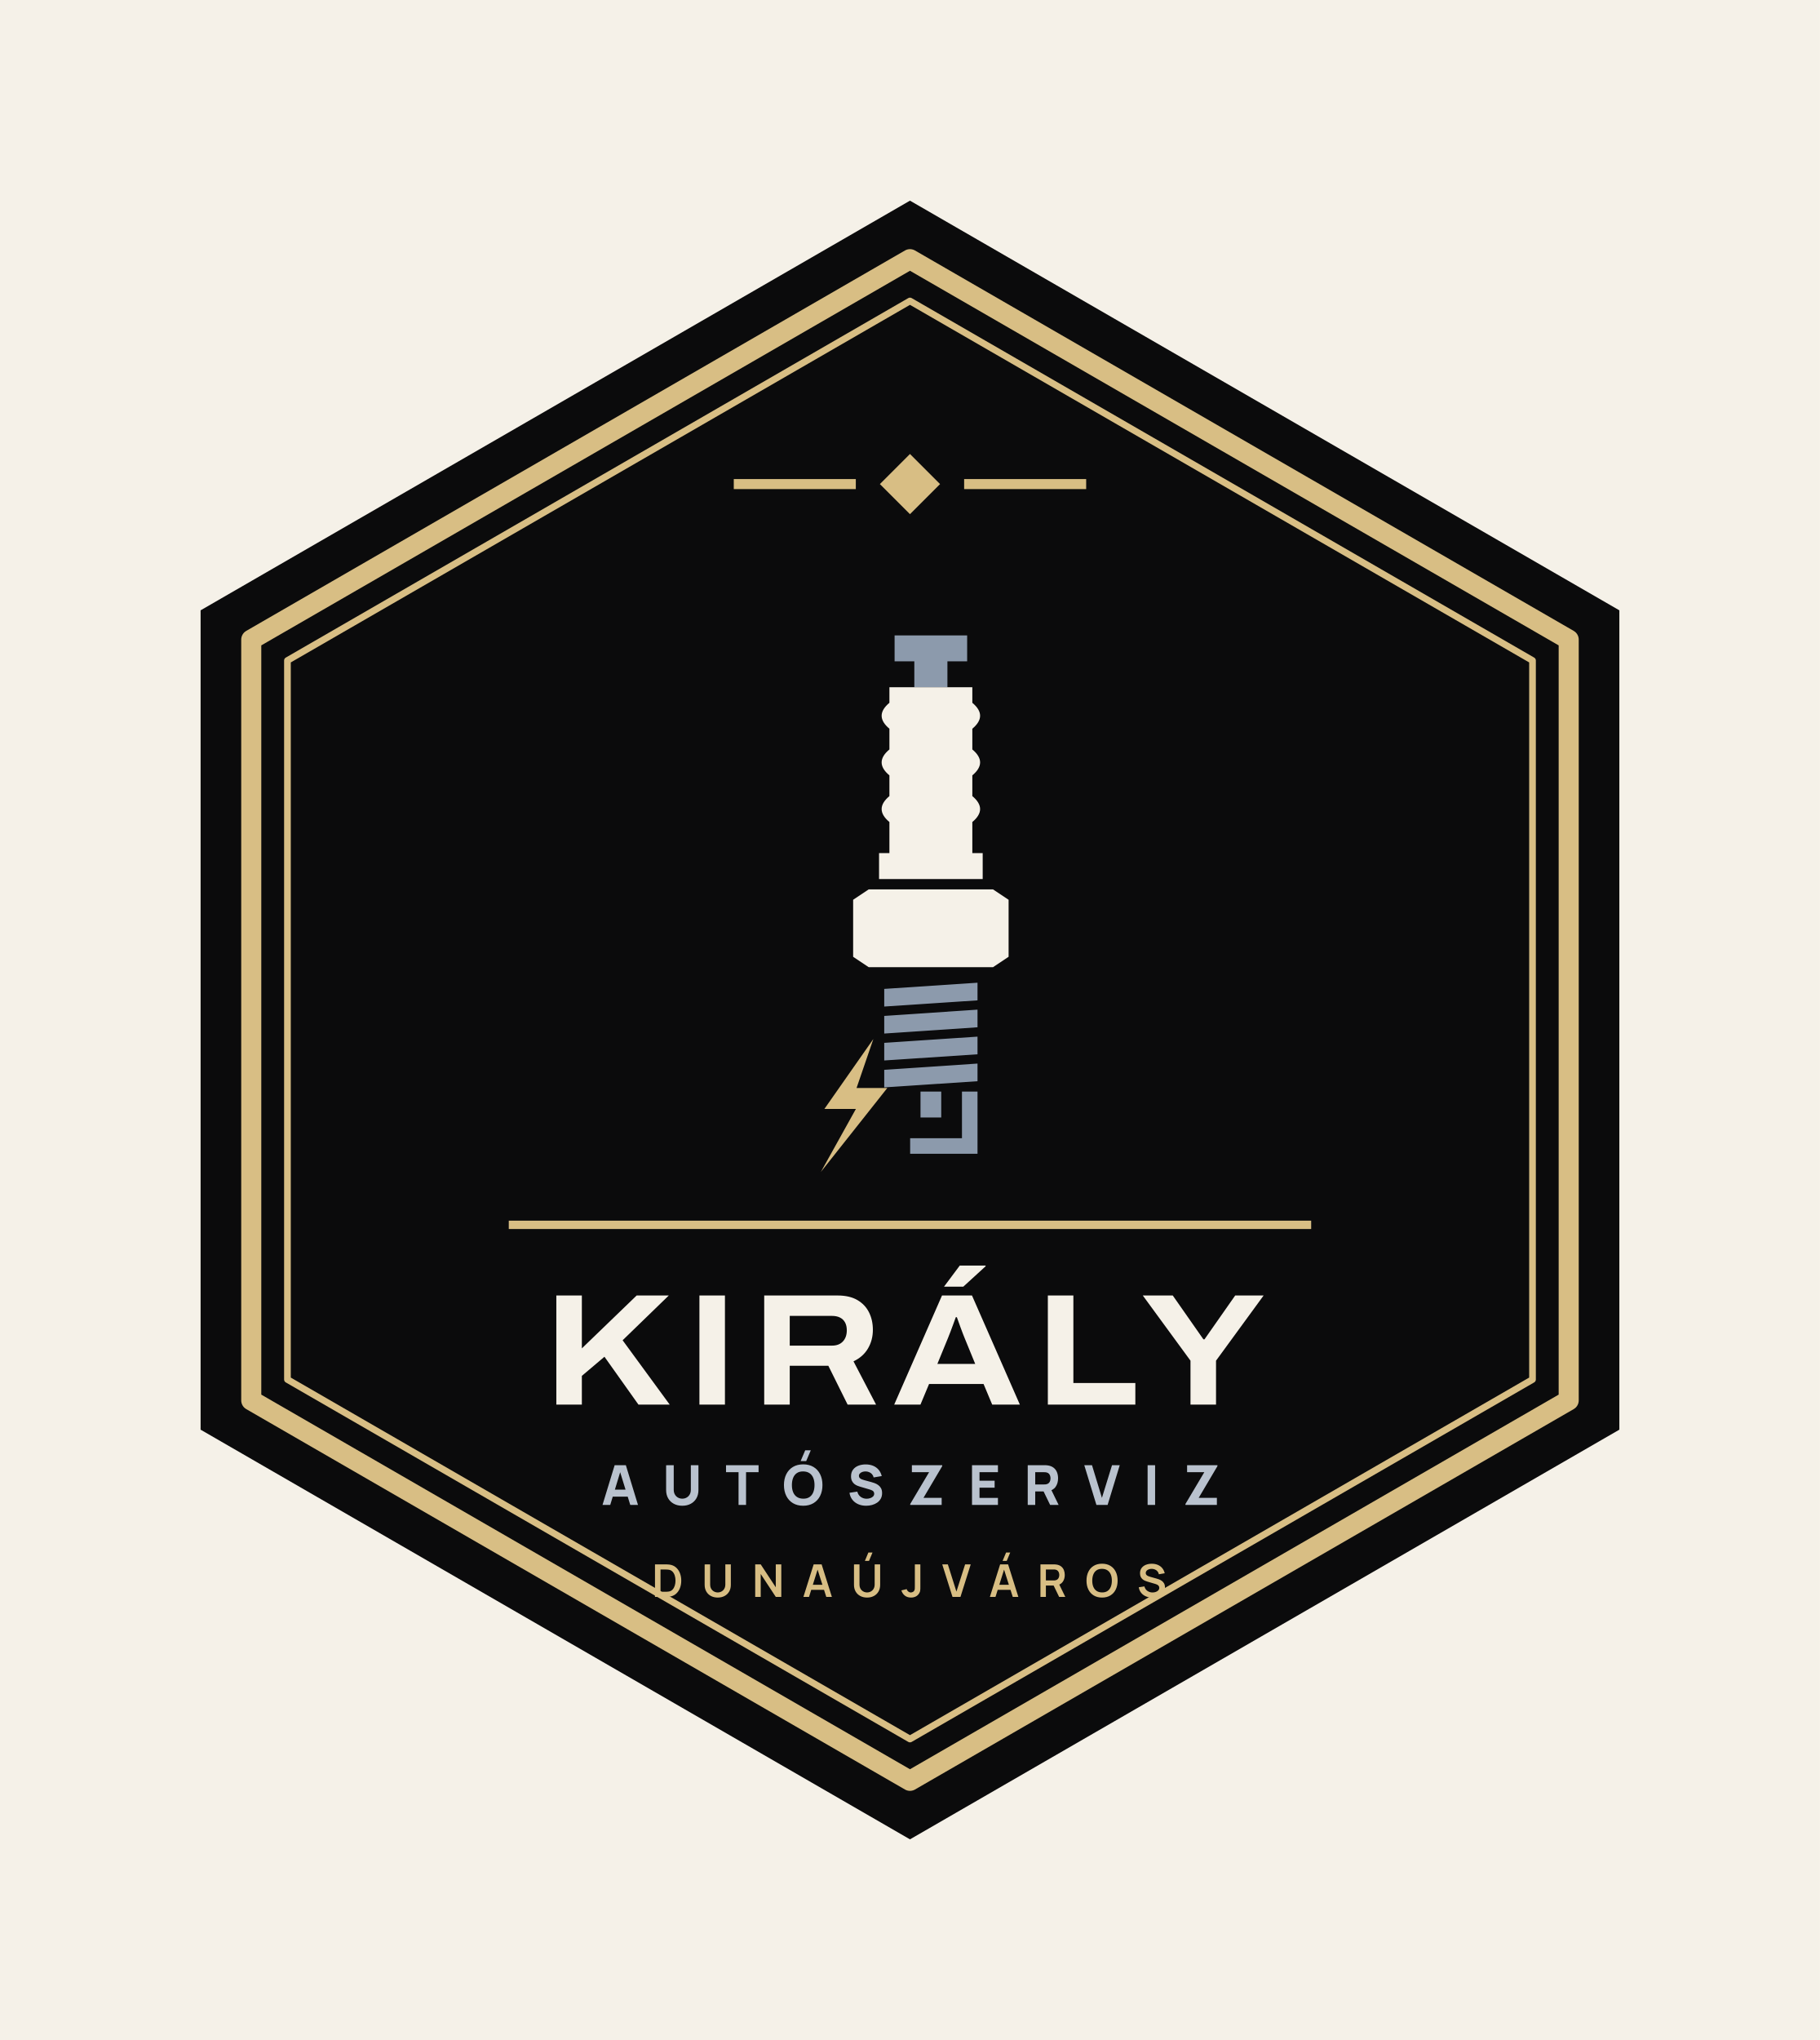
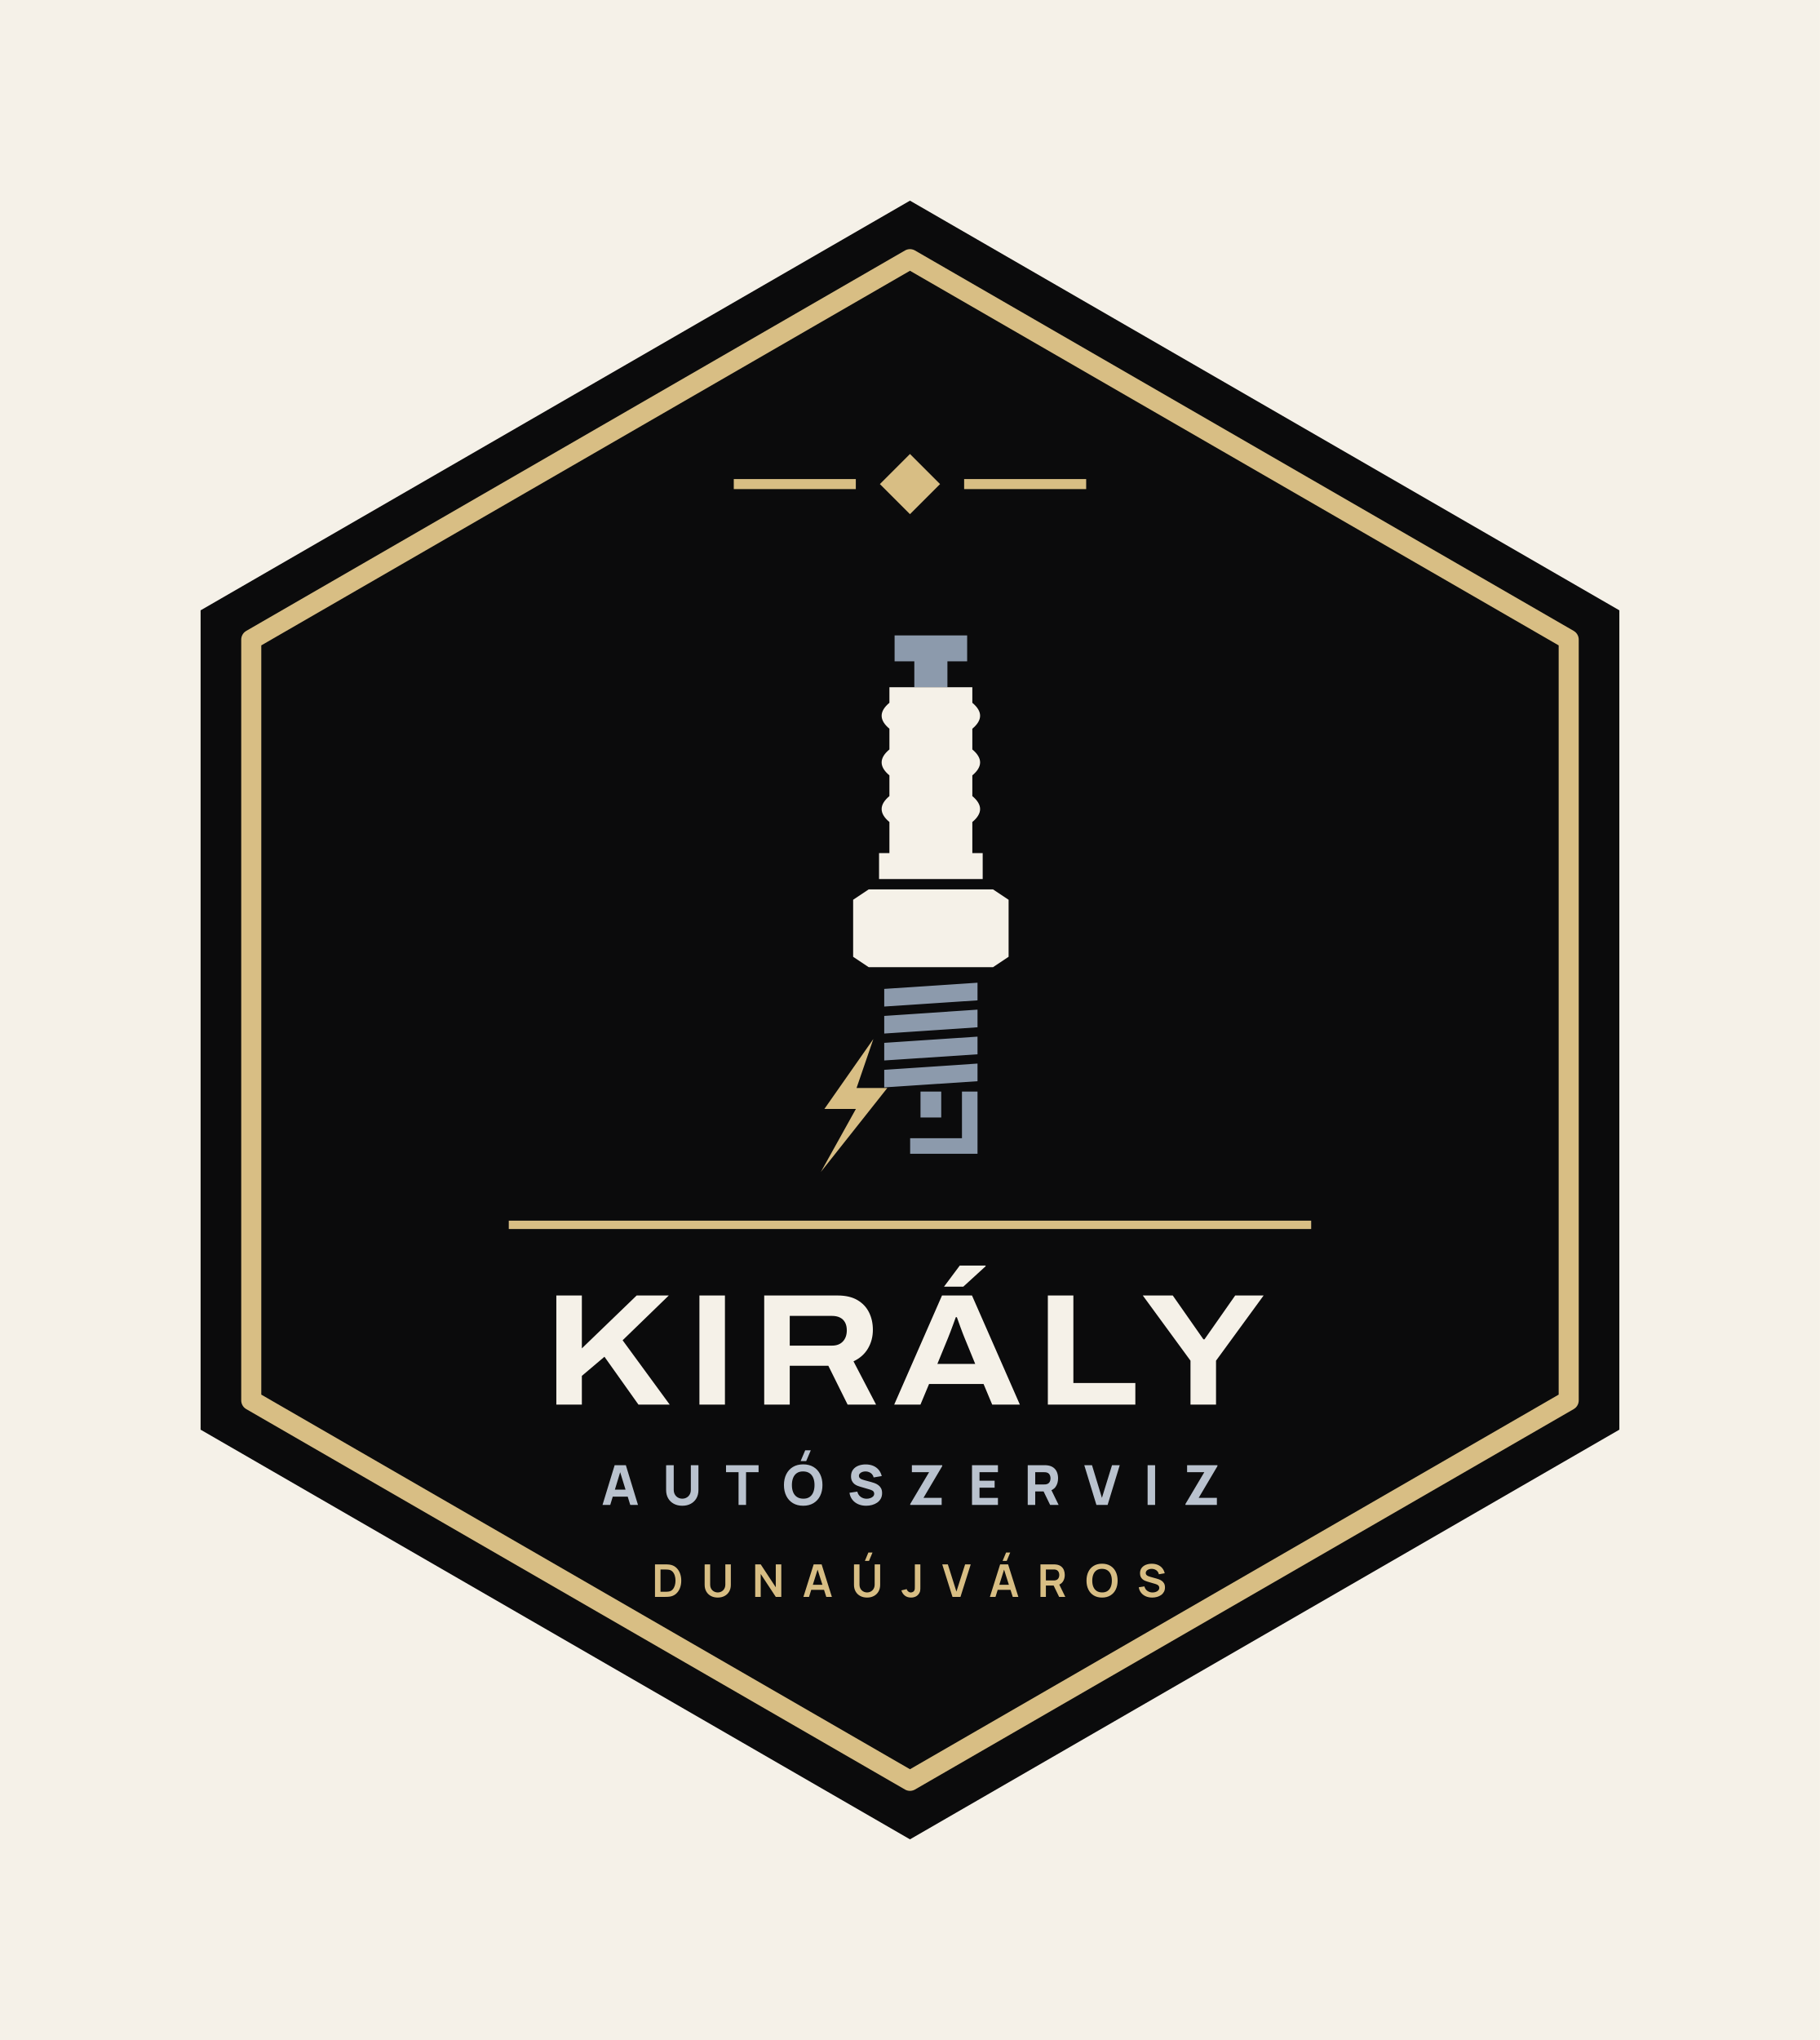
<svg xmlns="http://www.w3.org/2000/svg" viewBox="-8.87 -22 217.74 244" width="870.96" height="976">
  <rect x="-8.87" y="-22" width="217.74" height="244" fill="#F5F1E8" />
  <path d="M100 2 L184.87 51 L184.87 149 L100 198 L15.13 149 L15.13 51Z" fill="#0B0B0C" />
  <path d="M100 9 L178.81 54.5 L178.81 145.5 L100 191 L21.19 145.5 L21.19 54.5Z" fill="none" stroke="#D8BE84" stroke-width="2.4" stroke-linejoin="round" />
-   <path d="M100 14 L174.48 57 L174.48 143 L100 186 L25.52 143 L25.52 57Z" fill="none" stroke="#D8BE84" stroke-width=".8" stroke-linejoin="round" />
  <path d="M100 32.3 L103.6 35.9 L100 39.5 L96.4 35.9Z" fill="#D8BE84" />
  <rect x="78.92" y="35.3" width="14.6" height="1.2" fill="#D8BE84" />
  <rect x="106.48" y="35.3" width="14.6" height="1.2" fill="#D8BE84" />
  <path d="M98.16 54H106.84V57.1H104.48V60.2H100.52V57.1H98.16Z" fill="#8C9AAC" />
  <path d="M97.54 60.2H107.46V62.06Q109.32 63.61 107.46 65.16V67.64Q109.32 69.19 107.46 70.74V73.22Q109.32 74.77 107.46 76.32V80.04H108.7V83.14H96.3V80.04H97.54V76.32Q95.68 74.77 97.54 73.22V70.74Q95.68 69.19 97.54 67.64V65.16Q95.68 63.61 97.54 62.06Z" fill="#F5F1E8" />
  <path d="M93.2 85.62L95.06 84.38H109.94L111.8 85.62V92.44L109.94 93.68H95.06L93.2 92.44Z" fill="#F5F1E8" />
  <path d="M96.92 96.28L108.08 95.54V97.65L96.92 98.39Z" fill="#8C9AAC" />
  <path d="M96.92 99.51L108.08 98.76V100.87L96.92 101.62Z" fill="#8C9AAC" />
  <path d="M96.92 102.73L108.08 101.99V104.1L96.92 104.84Z" fill="#8C9AAC" />
  <path d="M96.92 105.96L108.08 105.21V107.32L96.92 108.06Z" fill="#8C9AAC" />
  <rect x="101.26" y="108.56" width="2.48" height="3.1" fill="#8C9AAC" />
  <path d="M106.22 108.56H108.08V116H100.02V114.14H106.22Z" fill="#8C9AAC" />
  <path d="M95.62 102.27L89.76 110.64H93.53L89.34 118.17L97.29 108.13H93.61Z" fill="#D8BE84" />
  <rect x="52" y="124" width="96" height="1" fill="#D8BE84" />
  <path d="M57.69 146.0V132.951H60.744V139.277L67.3 132.951H71.145L65.621 138.306L71.253 146.0H67.513L63.448 140.278L60.744 142.565V146.0ZM74.809 146.0V132.951H77.863V146.0ZM82.561 146.0V132.951H91.342Q92.769 132.951 93.7 133.492Q94.631 134.034 95.096 134.962Q95.561 135.889 95.561 137.057Q95.561 138.289 94.977 139.285Q94.393 140.282 93.243 140.827L95.942 146.0H92.538L90.233 141.357H85.615V146.0ZM85.615 138.947H90.674Q91.508 138.947 91.975 138.448Q92.442 137.949 92.442 137.113Q92.442 136.564 92.236 136.181Q92.029 135.798 91.636 135.595Q91.242 135.392 90.674 135.392H85.615ZM98.113 146.0 103.832 132.951H107.419L113.146 146.0H109.836L108.803 143.533H102.285L101.254 146.0ZM103.277 141.135H107.805L106.534 138.031Q106.453 137.834 106.322 137.497Q106.191 137.161 106.054 136.783Q105.917 136.404 105.796 136.066Q105.674 135.728 105.61 135.547H105.483Q105.352 135.917 105.174 136.397Q104.997 136.876 104.83 137.32Q104.663 137.763 104.548 138.038ZM104.074 131.893 105.954 129.374H109.041L109.054 129.451L106.382 131.893ZM116.495 146.0V132.951H119.549V143.417H126.963V146.0ZM133.561 146.0V140.748L127.855 132.951H131.44L135.105 138.193H135.238L138.909 132.951H142.31L136.616 140.748V146.0Z" fill="#F5F1E8" />
  <path d="M63.215 158.0 64.667 153.248H66.007L67.459 158.0H66.535L65.241 153.809H65.413L64.139 158.0ZM64.086 157.01V156.172H66.594V157.01ZM72.759 158.099Q72.184 158.099 71.749 157.866Q71.313 157.634 71.069 157.211Q70.825 156.789 70.825 156.218V153.255L71.736 153.248V156.211Q71.736 156.446 71.815 156.637Q71.894 156.828 72.034 156.967Q72.174 157.106 72.361 157.18Q72.547 157.254 72.759 157.254Q72.976 157.254 73.163 157.178Q73.349 157.102 73.488 156.964Q73.626 156.825 73.704 156.634Q73.782 156.442 73.782 156.211V153.248H74.692V156.218Q74.692 156.789 74.448 157.211Q74.204 157.634 73.768 157.866Q73.333 158.099 72.759 158.099ZM79.491 158.0V154.086H77.992V153.248H81.886V154.086H80.388V158.0ZM87.585 152.753H86.919L87.467 151.466H88.133ZM87.226 158.099Q86.513 158.099 85.996 157.789Q85.48 157.479 85.201 156.921Q84.922 156.363 84.922 155.624Q84.922 154.885 85.201 154.327Q85.48 153.769 85.996 153.459Q86.513 153.149 87.226 153.149Q87.939 153.149 88.455 153.459Q88.971 153.769 89.25 154.327Q89.529 154.885 89.529 155.624Q89.529 156.363 89.25 156.921Q88.971 157.479 88.455 157.789Q87.939 158.099 87.226 158.099ZM87.226 157.254Q87.678 157.261 87.978 157.06Q88.278 156.858 88.429 156.489Q88.579 156.119 88.579 155.624Q88.579 155.129 88.429 154.766Q88.278 154.403 87.978 154.202Q87.678 154 87.226 153.994Q86.774 153.987 86.473 154.189Q86.173 154.39 86.023 154.759Q85.873 155.129 85.873 155.624Q85.873 156.119 86.023 156.482Q86.173 156.845 86.473 157.046Q86.774 157.248 87.226 157.254ZM94.756 158.099Q94.228 158.099 93.804 157.913Q93.38 157.726 93.108 157.378Q92.836 157.03 92.763 156.548L93.7 156.409Q93.799 156.819 94.11 157.04Q94.42 157.261 94.816 157.261Q95.037 157.261 95.245 157.191Q95.453 157.122 95.586 156.987Q95.72 156.852 95.72 156.654Q95.72 156.581 95.698 156.513Q95.677 156.446 95.628 156.386Q95.578 156.327 95.487 156.274Q95.397 156.221 95.258 156.178L94.024 155.815Q93.885 155.776 93.702 155.703Q93.519 155.631 93.347 155.495Q93.176 155.36 93.062 155.137Q92.948 154.915 92.948 154.575Q92.948 154.096 93.189 153.779Q93.43 153.463 93.832 153.307Q94.235 153.152 94.723 153.156Q95.215 153.162 95.601 153.324Q95.987 153.486 96.248 153.794Q96.509 154.103 96.624 154.548L95.654 154.713Q95.601 154.482 95.459 154.324Q95.317 154.165 95.121 154.083Q94.925 154 94.71 153.994Q94.499 153.987 94.312 154.052Q94.126 154.116 94.009 154.238Q93.892 154.36 93.892 154.528Q93.892 154.684 93.987 154.781Q94.083 154.878 94.228 154.938Q94.374 154.997 94.525 155.037L95.35 155.261Q95.535 155.31 95.76 155.391Q95.984 155.472 96.19 155.616Q96.396 155.759 96.53 155.994Q96.664 156.228 96.664 156.588Q96.664 156.97 96.504 157.256Q96.344 157.541 96.073 157.728Q95.802 157.914 95.461 158.007Q95.119 158.099 94.756 158.099ZM100.03 158.0V157.888L102.287 154.086H100.228V153.248H103.858V153.36L101.614 157.155H103.792V158.0ZM107.422 158.0V153.248H110.524V154.086H108.319V155.103H110.128V155.941H108.319V157.162H110.524V158.0ZM114.088 158.0V153.248H116.094Q116.163 153.248 116.281 153.253Q116.398 153.258 116.49 153.274Q116.916 153.34 117.188 153.555Q117.46 153.769 117.589 154.094Q117.718 154.419 117.718 154.819Q117.718 155.416 117.421 155.84Q117.124 156.264 116.49 156.363L116.094 156.39H114.985V158.0ZM116.767 158.0 115.83 156.066 116.754 155.888 117.784 158.0ZM114.985 155.551H116.055Q116.124 155.551 116.206 155.545Q116.289 155.538 116.358 155.518Q116.54 155.469 116.639 155.352Q116.738 155.235 116.776 155.091Q116.814 154.947 116.814 154.819Q116.814 154.69 116.776 154.547Q116.738 154.403 116.639 154.286Q116.54 154.169 116.358 154.119Q116.289 154.099 116.206 154.093Q116.124 154.086 116.055 154.086H114.985ZM122.305 158.0 120.853 153.248H121.777L122.965 157.155L124.173 153.248H125.097L123.645 158.0ZM128.43 158.0V153.248H129.327V158.0ZM132.957 158.0V157.888L135.214 154.086H133.155V153.248H136.785V153.36L134.541 157.155H136.719V158.0Z" fill="#B9C2CE" />
  <path d="M69.493 169.0V165.112H70.731Q70.781 165.112 70.926 165.115Q71.071 165.117 71.205 165.135Q71.668 165.192 71.987 165.462Q72.306 165.731 72.471 166.146Q72.635 166.561 72.635 167.056Q72.635 167.551 72.471 167.966Q72.306 168.381 71.987 168.651Q71.668 168.92 71.205 168.977Q71.071 168.994 70.926 168.997Q70.78 169.0 70.731 169.0ZM70.154 168.386H70.731Q70.813 168.386 70.939 168.381Q71.064 168.377 71.162 168.358Q71.438 168.305 71.61 168.111Q71.783 167.917 71.865 167.639Q71.947 167.362 71.947 167.056Q71.947 166.739 71.863 166.461Q71.779 166.183 71.605 165.994Q71.431 165.805 71.162 165.754Q71.064 165.733 70.938 165.729Q70.812 165.726 70.731 165.726H70.154ZM77.001 169.081Q76.538 169.081 76.185 168.892Q75.832 168.703 75.634 168.361Q75.435 168.018 75.435 167.556V165.116L76.094 165.112V167.538Q76.094 167.758 76.168 167.931Q76.243 168.103 76.37 168.224Q76.498 168.344 76.661 168.406Q76.825 168.469 77.001 168.469Q77.182 168.469 77.346 168.405Q77.509 168.342 77.636 168.221Q77.762 168.101 77.835 167.928Q77.909 167.756 77.909 167.538V165.112H78.567V167.556Q78.567 168.018 78.369 168.36Q78.171 168.703 77.818 168.892Q77.465 169.081 77.001 169.081ZM81.483 169.0V165.112H82.142L83.945 167.853V165.112H84.604V169.0H83.945L82.142 166.259V169.0ZM87.251 169.0 88.476 165.112H89.43L90.656 169.0H89.986L88.874 165.512H89.018L87.921 169.0ZM87.935 168.157V167.549H89.976V168.157ZM95.099 164.693H94.605L95.022 163.695H95.516ZM94.867 169.081Q94.404 169.081 94.051 168.892Q93.698 168.703 93.5 168.361Q93.301 168.018 93.301 167.556V165.116L93.96 165.112V167.538Q93.96 167.758 94.034 167.931Q94.109 168.103 94.236 168.224Q94.364 168.344 94.527 168.406Q94.691 168.469 94.867 168.469Q95.048 168.469 95.212 168.405Q95.375 168.342 95.502 168.221Q95.628 168.101 95.701 167.928Q95.775 167.756 95.775 167.538V165.112H96.433V167.556Q96.433 168.018 96.235 168.36Q96.036 168.703 95.684 168.892Q95.331 169.081 94.867 169.081ZM100.127 169.08Q99.681 169.08 99.386 168.848Q99.091 168.616 98.971 168.222L99.613 168.069Q99.644 168.233 99.787 168.352Q99.931 168.471 100.102 168.471Q100.216 168.471 100.344 168.41Q100.471 168.349 100.531 168.214Q100.57 168.127 100.577 168.007Q100.583 167.888 100.583 167.729V165.112H101.242V167.729Q101.242 167.909 101.24 168.045Q101.239 168.181 101.213 168.301Q101.188 168.421 101.113 168.549Q100.954 168.825 100.697 168.953Q100.439 169.08 100.127 169.08ZM105.087 169.0 103.861 165.112H104.531L105.557 168.369L106.596 165.112H107.267L106.041 169.0ZM111.577 164.693H111.083L111.499 163.695H111.993ZM109.561 169.0 110.787 165.112H111.74L112.966 169.0H112.296L111.184 165.512H111.328L110.231 169.0ZM110.245 168.157V167.549H112.286V168.157ZM115.611 169.0V165.112H117.218Q117.275 165.112 117.364 165.116Q117.454 165.12 117.529 165.134Q117.866 165.186 118.086 165.359Q118.306 165.532 118.413 165.794Q118.519 166.057 118.519 166.377Q118.519 166.854 118.279 167.195Q118.039 167.537 117.542 167.618L117.265 167.643H116.261V169.0ZM117.844 169.0 117.078 167.418 117.74 167.272 118.582 169.0ZM116.261 167.034H117.191Q117.246 167.034 117.313 167.028Q117.379 167.023 117.438 167.007Q117.599 166.966 117.692 166.864Q117.784 166.762 117.823 166.632Q117.862 166.502 117.862 166.377Q117.862 166.253 117.823 166.123Q117.784 165.993 117.692 165.891Q117.599 165.788 117.438 165.747Q117.379 165.732 117.313 165.726Q117.246 165.721 117.191 165.721H116.261ZM122.981 169.081Q122.398 169.081 121.981 168.826Q121.564 168.572 121.342 168.115Q121.119 167.659 121.119 167.056Q121.119 166.453 121.342 165.997Q121.564 165.54 121.981 165.286Q122.398 165.031 122.981 165.031Q123.563 165.031 123.98 165.286Q124.397 165.54 124.619 165.997Q124.842 166.453 124.842 167.056Q124.842 167.659 124.619 168.115Q124.397 168.572 123.98 168.826Q123.563 169.081 122.981 169.081ZM122.981 168.467Q123.372 168.472 123.632 168.296Q123.893 168.12 124.023 167.801Q124.153 167.481 124.153 167.056Q124.153 166.631 124.023 166.316Q123.893 166 123.632 165.825Q123.372 165.649 122.981 165.645Q122.589 165.64 122.329 165.816Q122.069 165.991 121.939 166.311Q121.809 166.631 121.808 167.056Q121.807 167.481 121.937 167.796Q122.068 168.111 122.328 168.287Q122.589 168.463 122.981 168.467ZM128.982 169.081Q128.556 169.081 128.215 168.933Q127.873 168.784 127.653 168.507Q127.433 168.231 127.372 167.849L128.048 167.747Q128.134 168.093 128.402 168.282Q128.671 168.472 129.022 168.472Q129.23 168.472 129.414 168.406Q129.598 168.341 129.712 168.216Q129.827 168.091 129.827 167.913Q129.827 167.83 129.8 167.762Q129.773 167.694 129.721 167.64Q129.669 167.586 129.586 167.542Q129.504 167.497 129.394 167.464L128.391 167.168Q128.261 167.13 128.111 167.066Q127.96 167.002 127.827 166.89Q127.694 166.779 127.608 166.605Q127.523 166.43 127.523 166.173Q127.523 165.797 127.714 165.543Q127.905 165.288 128.227 165.161Q128.549 165.033 128.945 165.035Q129.344 165.04 129.657 165.174Q129.971 165.307 130.181 165.56Q130.391 165.813 130.478 166.174L129.778 166.294Q129.736 166.089 129.612 165.945Q129.489 165.801 129.312 165.725Q129.135 165.649 128.936 165.645Q128.741 165.64 128.575 165.702Q128.41 165.763 128.308 165.876Q128.207 165.989 128.207 166.141Q128.207 166.285 128.293 166.375Q128.379 166.464 128.508 166.518Q128.638 166.571 128.768 166.606L129.465 166.8Q129.608 166.838 129.786 166.903Q129.964 166.968 130.128 167.084Q130.293 167.2 130.4 167.389Q130.507 167.578 130.507 167.868Q130.507 168.171 130.382 168.399Q130.258 168.627 130.043 168.778Q129.829 168.929 129.555 169.005Q129.281 169.081 128.982 169.081Z" fill="#D8BE84" />
</svg>
